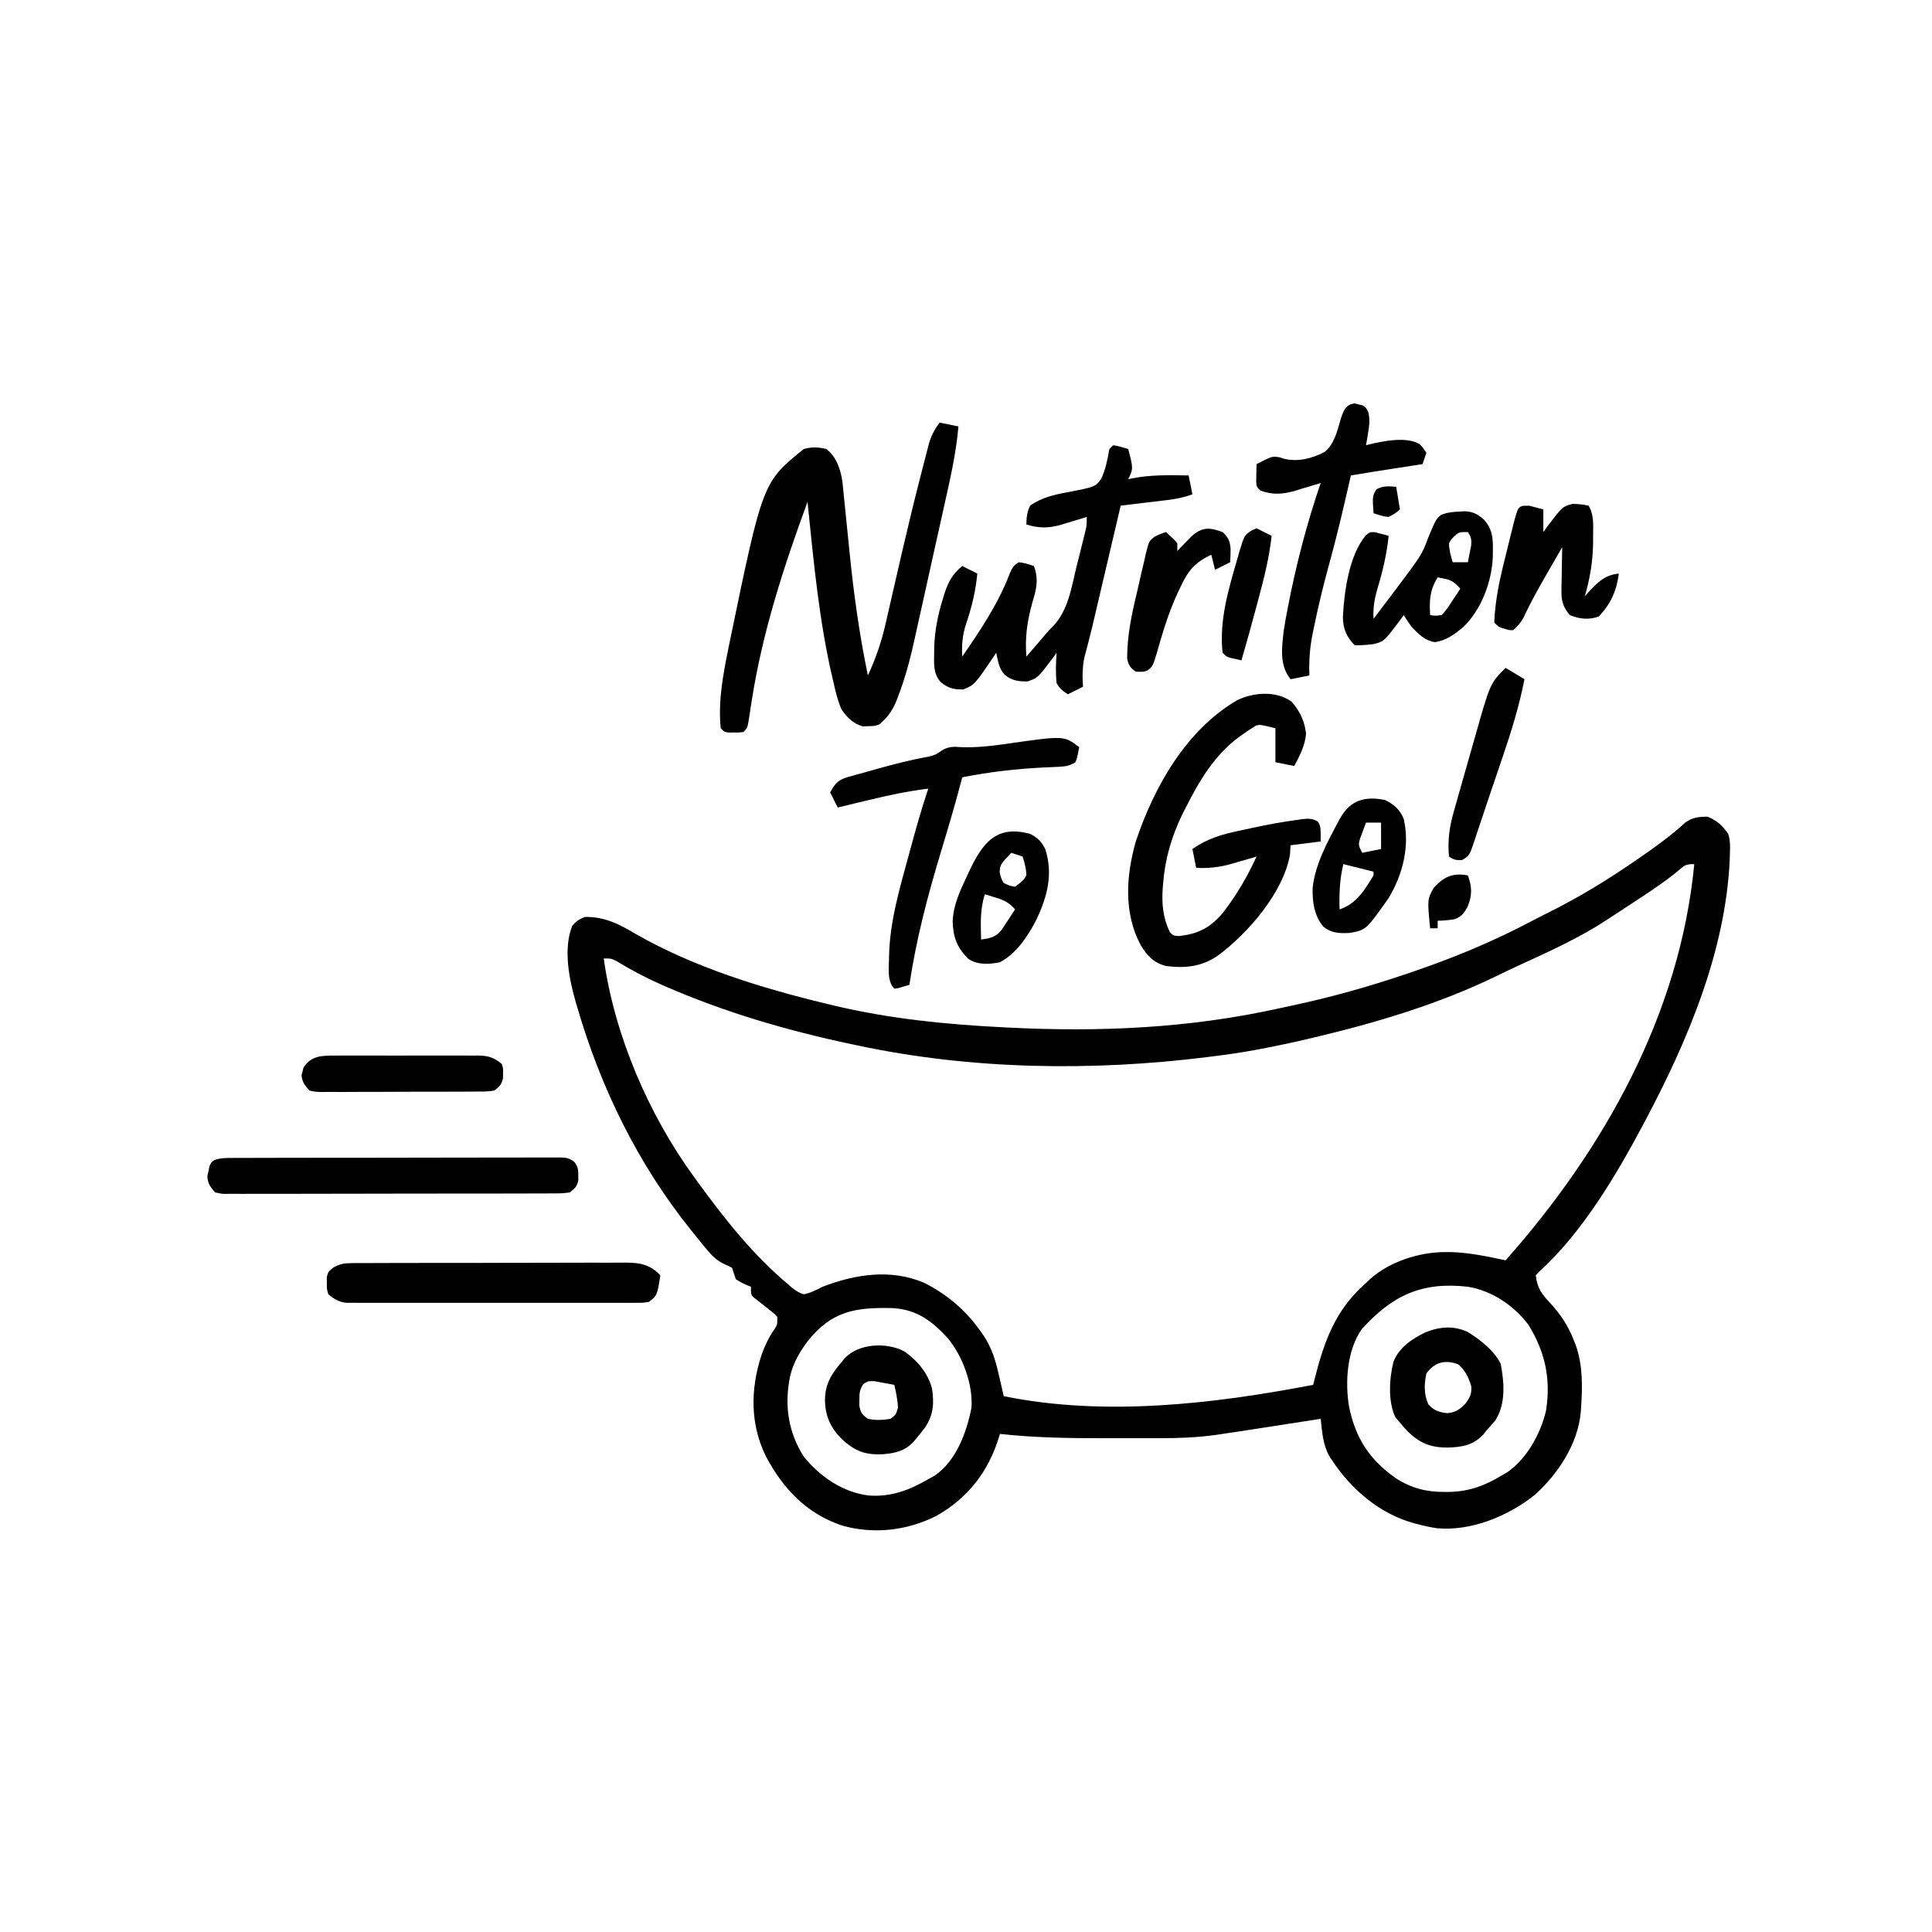
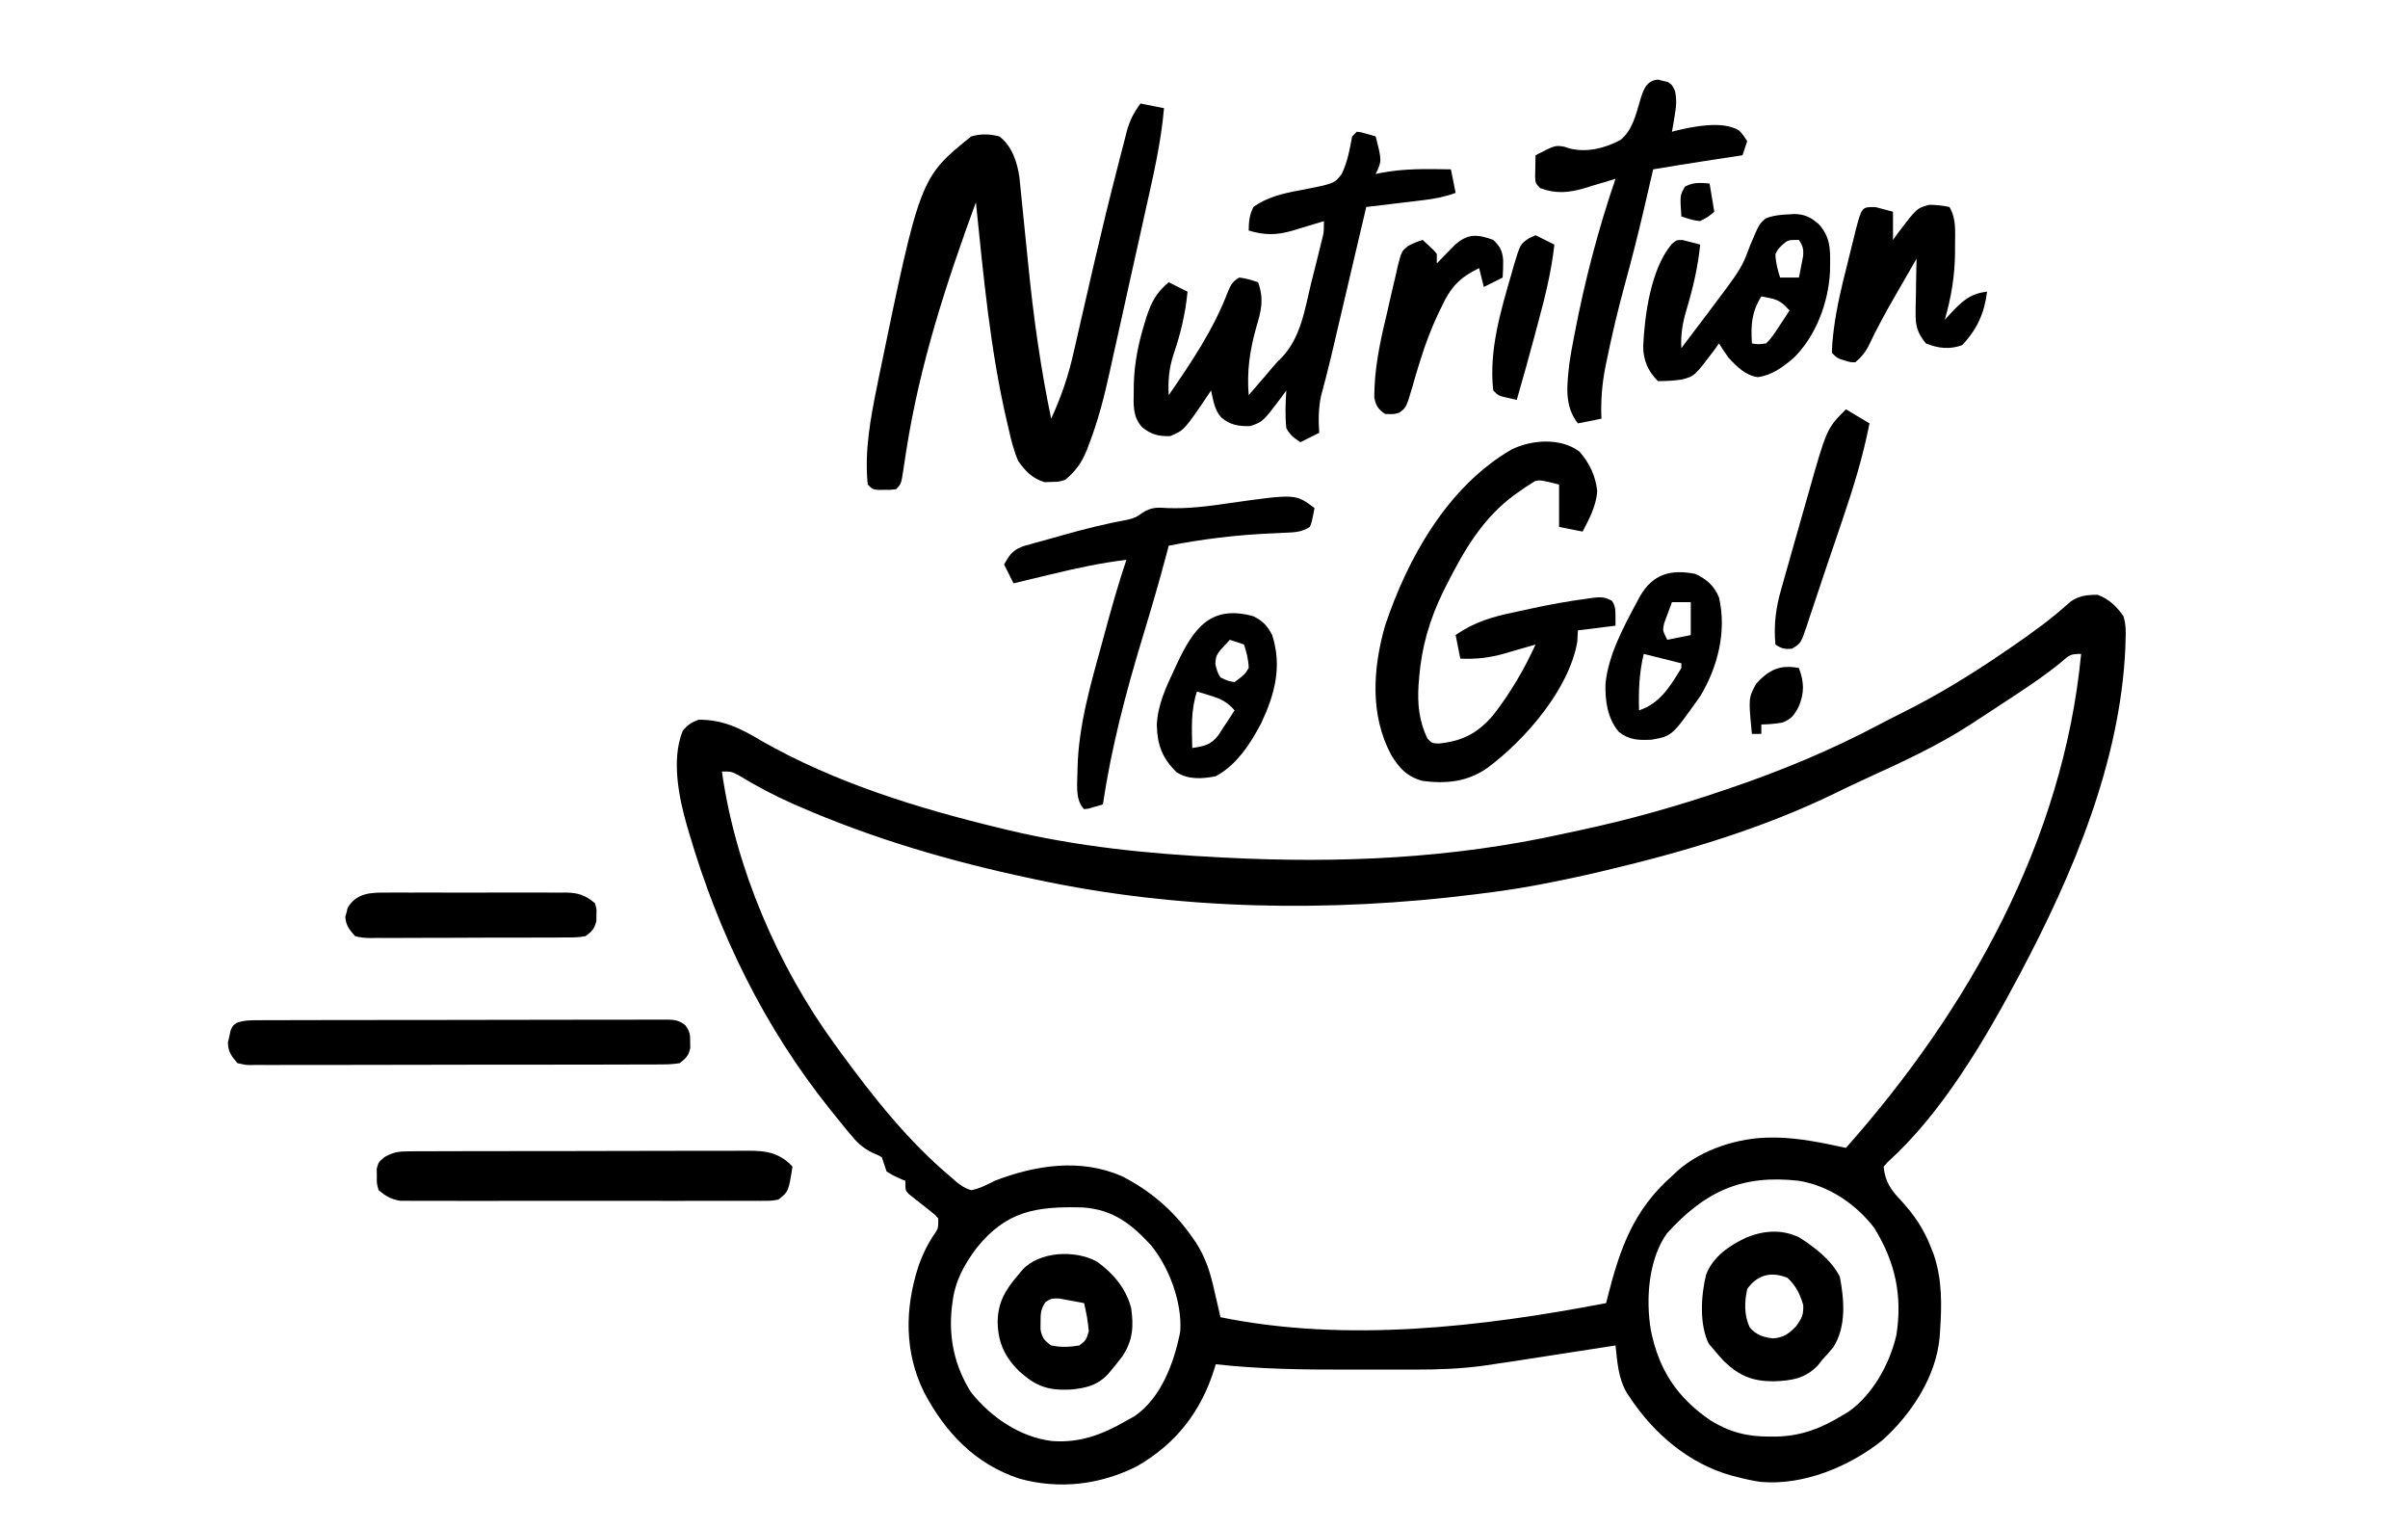
- <svg xmlns="http://www.w3.org/2000/svg" version="1.1" width="512" height="512">
+ <svg xmlns="http://www.w3.org/2000/svg" version="1.1" viewBox="45 90 435 325" width="512" height="325">
  <path d="M0 0 C0.339 0.089 0.678 0.178 1.027 0.27 C1.369 0.346 1.71 0.422 2.062 0.5 C2.965 1.082 2.965 1.082 3.613 2.402 C4.023 4.359 3.861 5.804 3.527 7.769 C3.425 8.392 3.324 9.015 3.219 9.656 C3.135 10.127 3.051 10.597 2.965 11.082 C3.099 11.046 3.099 11.046 3.777 10.863 C7.598 9.959 13.559 8.712 17.145 10.754 C17.965 11.582 17.965 11.582 18.965 13.082 C18.635 14.072 18.305 15.062 17.965 16.082 C17.602 16.137 17.24 16.193 16.867 16.25 C15.191 16.506 13.515 16.763 11.84 17.02 C11.27 17.107 10.7 17.194 10.113 17.283 C6.392 17.854 2.677 18.453 -1.035 19.082 C-1.135 19.518 -1.236 19.955 -1.339 20.404 C-1.818 22.485 -2.301 24.565 -2.785 26.645 C-2.874 27.028 -2.964 27.411 -3.056 27.806 C-4.301 33.138 -5.645 38.428 -7.098 43.707 C-8.492 48.824 -9.721 53.951 -10.785 59.145 C-10.849 59.448 -10.849 59.448 -11.172 60.985 C-11.912 64.729 -12.192 68.267 -12.035 72.082 C-12.86 72.247 -12.86 72.247 -17.035 73.082 C-20.019 69.257 -19.337 64.892 -18.843 60.288 C-18.579 58.499 -18.258 56.731 -17.91 54.957 C-17.849 54.633 -17.787 54.308 -17.723 53.974 C-15.605 42.918 -12.699 31.729 -9.035 21.082 C-9.189 21.13 -9.189 21.13 -9.966 21.373 C-11.381 21.809 -12.802 22.227 -14.223 22.645 C-14.705 22.796 -15.188 22.948 -15.685 23.104 C-19.012 24.064 -21.735 24.309 -25.035 23.082 C-26.035 22.082 -26.035 22.082 -26.133 20.672 C-26.121 20.127 -26.11 19.581 -26.098 19.02 C-26.089 18.472 -26.08 17.924 -26.07 17.359 C-26.059 16.938 -26.047 16.516 -26.035 16.082 C-21.87 13.938 -21.87 13.938 -19.906 14.277 C-19.536 14.399 -19.166 14.52 -18.785 14.645 C-15.12 15.552 -11.309 14.6 -8.019 12.857 C-5.446 10.829 -4.684 7.379 -3.789 4.359 C-3.154 2.242 -2.494 0.198 0 0 Z " fill="currentColor" transform="translate(359.0352,106.918)" />
  <path d="M0 0 C0.973 0.121 0.973 0.121 2.062 0.438 C2.244 0.488 2.244 0.488 3.16 0.746 C3.437 0.83 3.715 0.914 4 1 C5.333 6.187 5.333 6.187 4 9 C4.317 8.928 4.634 8.856 4.961 8.781 C9.969 7.785 14.914 7.91 20 8 C20.165 8.825 20.165 8.825 21 13 C18.735 13.837 16.602 14.248 14.207 14.535 C13.856 14.578 13.505 14.621 13.144 14.665 C12.034 14.801 10.923 14.932 9.812 15.062 C9.055 15.154 8.298 15.246 7.541 15.338 C5.694 15.562 3.847 15.782 2 16 C1.9 16.426 1.8 16.852 1.696 17.291 C1.625 17.593 1.625 17.593 1.266 19.121 C1.188 19.452 1.11 19.784 1.029 20.125 C0.589 21.997 0.148 23.87 -0.292 25.742 C-1.136 29.326 -1.979 32.91 -2.819 36.495 C-3.17 37.992 -3.521 39.489 -3.873 40.986 C-4.038 41.691 -4.203 42.395 -4.368 43.1 C-4.601 44.099 -4.836 45.099 -5.07 46.098 C-5.22 46.736 -5.37 47.375 -5.525 48.034 C-5.853 49.41 -6.199 50.781 -6.557 52.15 C-6.649 52.506 -6.741 52.862 -6.836 53.229 C-7.093 54.216 -7.355 55.202 -7.616 56.187 C-8.171 58.808 -8.182 61.337 -8 64 C-8.66 64.33 -8.66 64.33 -12 66 C-13.483 65.011 -14.146 64.532 -15 63 C-15.271 60.31 -15.173 57.694 -15 55 C-15.364 55.505 -15.727 56.011 -16.102 56.531 C-19.975 61.641 -19.975 61.641 -22.629 62.57 C-25.04 62.655 -26.954 62.356 -28.812 60.75 C-30.288 59.14 -30.533 57.073 -31 55 C-31.181 55.273 -31.361 55.545 -31.547 55.826 C-36.717 63.468 -36.717 63.468 -39.695 64.703 C-42.154 64.777 -43.73 64.37 -45.645 62.82 C-47.695 60.598 -47.49 58.005 -47.438 55.125 C-47.432 54.559 -47.427 53.993 -47.421 53.411 C-47.269 49.048 -46.456 45.044 -45.188 40.875 C-45.022 40.331 -44.857 39.787 -44.687 39.227 C-43.633 36.087 -42.556 34.124 -40 32 C-38.68 32.66 -37.36 33.32 -36 34 C-36.45 38.681 -37.468 42.919 -38.984 47.359 C-39.945 50.305 -40.169 52.908 -40 56 C-35.176 49.008 -30.399 41.919 -27.387 33.934 C-26.804 32.528 -26.344 31.747 -25 31 C-23.561 31.155 -22.39 31.537 -21 32 C-19.684 35.66 -20.347 38.094 -21.438 41.75 C-22.795 46.651 -23.403 50.923 -23 56 C-22.082 54.938 -21.166 53.876 -20.25 52.812 C-19.997 52.52 -19.745 52.229 -19.484 51.928 C-18.943 51.298 -18.409 50.663 -17.88 50.023 C-17 49 -17 49 -16.019 48.057 C-11.916 43.769 -11.099 37.899 -9.75 32.312 C-9.48 31.244 -9.21 30.175 -8.938 29.107 C-8.448 27.16 -7.959 25.212 -7.487 23.259 C-7.393 22.87 -7.298 22.481 -7.201 22.08 C-7 21 -7 21 -7 19 C-7.307 19.096 -7.614 19.192 -7.93 19.291 C-9.346 19.727 -10.766 20.145 -12.188 20.562 C-12.67 20.714 -13.153 20.865 -13.65 21.021 C-17.072 22.009 -19.585 22.034 -23 21 C-22.977 19.119 -22.848 17.711 -22 16 C-19.108 13.911 -15.655 13.095 -12.195 12.469 C-4.797 11.033 -4.797 11.033 -3.231 9.004 C-1.982 6.448 -1.52 3.777 -1 1 C-0.67 0.67 -0.34 0.34 0 0 Z " fill="currentColor" transform="translate(295,118)" />
  <path d="M0 0 C0.825 0.165 0.825 0.165 5 1 C4.357 8.4 2.659 15.594 1.045 22.83 C0.81 23.884 0.577 24.939 0.343 25.994 C-0.455 29.597 -1.256 33.199 -2.062 36.801 C-2.802 40.107 -3.532 43.415 -4.258 46.724 C-4.773 49.062 -5.296 51.398 -5.821 53.733 C-6.061 54.809 -6.298 55.884 -6.533 56.96 C-7.697 62.283 -9.015 67.452 -10.988 72.539 C-11.143 72.946 -11.298 73.353 -11.457 73.773 C-12.55 76.438 -13.8 78.127 -16 80 C-17.465 80.434 -17.465 80.434 -18.938 80.438 C-19.421 80.457 -19.904 80.476 -20.402 80.496 C-22.978 79.696 -24.465 78.189 -26 76 C-26.972 73.754 -27.532 71.444 -28.062 69.062 C-28.143 68.722 -28.224 68.38 -28.307 68.029 C-31.942 52.639 -33.381 36.704 -35 21 C-41.357 38.346 -46.932 55.452 -49.795 73.751 C-49.871 74.228 -49.946 74.705 -50.023 75.196 C-50.163 76.094 -50.299 76.992 -50.43 77.891 C-50.891 80.891 -50.891 80.891 -52 82 C-53.156 82.133 -53.156 82.133 -54.5 82.125 C-54.722 82.126 -54.722 82.126 -55.844 82.133 C-57 82 -57 82 -58 81 C-58.723 73.918 -57.406 66.915 -56 60 C-55.876 59.387 -55.753 58.773 -55.626 58.141 C-46.871 15.77 -46.871 15.77 -36 7 C-33.925 6.4 -32.092 6.473 -30 7 C-27.302 9.109 -26.248 12.367 -25.748 15.658 C-25.718 15.959 -25.718 15.959 -25.567 17.483 C-25.533 17.819 -25.498 18.154 -25.463 18.5 C-25.389 19.227 -25.316 19.953 -25.245 20.68 C-25.13 21.849 -25.011 23.017 -24.89 24.185 C-24.546 27.506 -24.21 30.827 -23.88 34.15 C-22.777 45.23 -21.268 56.094 -19 67 C-16.814 62.294 -15.292 57.768 -14.168 52.688 C-14.01 51.997 -13.851 51.307 -13.692 50.617 C-13.357 49.162 -13.025 47.707 -12.697 46.251 C-11.924 42.826 -11.128 39.406 -10.333 35.986 C-10.155 35.222 -9.978 34.458 -9.801 33.693 C-8.276 27.12 -6.694 20.564 -5.004 14.031 C-4.753 13.06 -4.505 12.088 -4.258 11.115 C-3.92 9.785 -3.575 8.457 -3.227 7.129 C-3.179 6.939 -3.179 6.939 -2.937 5.978 C-2.309 3.64 -1.447 1.946 0 0 Z " fill="currentColor" transform="translate(249,112)" />
  <path d="M0 0 C0.33 1.98 0.66 3.96 1 6 C-0.25 7.062 -0.25 7.062 -2 8 C-3.465 7.879 -4.593 7.485 -6 7 C-6.307 2.537 -6.307 2.537 -5.25 0.688 C-3.427 -0.315 -2.064 -0.138 0 0 Z " fill="currentColor" transform="translate(370,129)" />
  <path d="M0 0 C1.237 0.326 2.474 0.651 3.711 0.977 C3.711 2.957 3.711 4.937 3.711 6.977 C4.074 6.471 4.438 5.966 4.812 5.445 C8.775 0.228 8.775 0.228 11.445 -0.488 C12.925 -0.464 14.268 -0.346 15.711 -0.023 C17.204 2.508 16.902 5.177 16.898 8.039 C16.899 8.328 16.899 8.328 16.9 9.792 C16.84 14.729 16.08 19.247 14.711 23.977 C15.025 23.627 15.34 23.278 15.664 22.918 C18.229 20.191 19.928 18.397 23.711 17.977 C23.149 22.532 21.581 26.017 18.398 29.352 C15.807 30.311 13.257 30.033 10.711 28.977 C8.889 26.752 8.467 25.252 8.516 22.402 C8.518 22.074 8.521 21.745 8.524 21.406 C8.535 20.367 8.56 19.328 8.586 18.289 C8.596 17.58 8.605 16.871 8.613 16.162 C8.635 14.433 8.67 12.705 8.711 10.977 C7.624 12.859 6.54 14.743 5.458 16.628 C5.091 17.267 4.723 17.905 4.355 18.543 C2.236 22.214 0.206 25.88 -1.585 29.728 C-2.339 31.066 -3.122 31.982 -4.289 32.977 C-5.324 32.988 -5.324 32.988 -6.352 32.664 C-6.693 32.565 -7.035 32.465 -7.387 32.363 C-8.289 31.977 -8.289 31.977 -9.289 30.977 C-9.261 29.639 -9.167 28.39 -9.004 27.066 C-8.957 26.668 -8.91 26.27 -8.861 25.86 C-8.292 21.453 -7.284 17.164 -6.187 12.863 C-5.846 11.518 -5.519 10.171 -5.193 8.822 C-4.977 7.958 -4.761 7.094 -4.543 6.231 C-4.447 5.832 -4.351 5.433 -4.252 5.022 C-2.93 -0.053 -2.93 -0.053 0 0 Z M1.711 7.977 C2.711 9.977 2.711 9.977 2.711 9.977 Z " fill="currentColor" transform="translate(405.2891,134.0234)" />
  <path d="M0 0 C0.336 -0.022 0.672 -0.045 1.018 -0.068 C3.265 -0.047 4.578 0.624 6.277 2.09 C8.595 4.659 8.754 7.078 8.688 10.438 C8.684 10.72 8.684 10.72 8.669 12.148 C8.343 18.746 5.661 25.967 0.828 30.628 C-1.49 32.541 -3.631 34.187 -6.676 34.609 C-9.324 34.249 -11.182 32.334 -12.938 30.438 C-13.648 29.459 -14.293 28.462 -14.938 27.438 C-15.289 27.931 -15.641 28.425 -16.004 28.934 C-20.136 34.404 -20.136 34.404 -22.895 35.125 C-24.597 35.347 -26.222 35.473 -27.938 35.438 C-30.037 33.291 -31.033 31.077 -31.055 28.078 C-30.747 21.382 -29.43 11.532 -24.953 6.284 C-23.938 5.438 -23.938 5.438 -22.648 5.461 C-22.428 5.519 -22.428 5.519 -21.312 5.812 C-20.866 5.923 -20.421 6.034 -19.961 6.148 C-19.623 6.244 -19.285 6.339 -18.938 6.438 C-19.42 11.312 -20.516 15.846 -21.921 20.529 C-22.719 23.271 -23.091 25.58 -22.938 28.438 C-21.727 26.84 -20.518 25.241 -19.312 23.64 C-18.705 22.836 -18.097 22.033 -17.488 21.23 C-10.111 11.435 -10.111 11.435 -8.375 6.75 C-6.401 2.054 -6.401 2.054 -5.016 0.875 C-3.376 0.209 -1.748 0.076 0 0 Z M-1.625 6.625 C-2.406 7.438 -2.406 7.438 -2.938 8.438 C-2.896 10.2 -2.485 11.768 -1.938 13.438 C-0.618 13.438 0.703 13.438 2.062 13.438 C2.258 12.481 2.444 11.522 2.625 10.562 C2.729 10.029 2.834 9.495 2.941 8.945 C3.068 7.369 2.915 6.738 2.062 5.438 C-0.28 5.438 -0.28 5.438 -1.625 6.625 Z M-5.938 17.438 C-8.027 20.834 -8.174 23.494 -7.938 27.438 C-6.606 27.656 -6.606 27.656 -4.938 27.438 C-3.824 26.418 -3.059 25.204 -2.25 23.938 C-2.025 23.604 -1.8 23.27 -1.568 22.926 C-1.016 22.102 -0.475 21.271 0.062 20.438 C-1.245 18.989 -2.138 18.197 -4.062 17.812 C-4.681 17.689 -5.3 17.565 -5.938 17.438 Z " fill="currentColor" transform="translate(386.9375,135.5625)" />
  <path d="M0 0 C1.458 1.389 1.94 2.303 2.113 4.309 C2.124 5.547 2.088 6.765 2 8 C1.34 8.33 1.34 8.33 -2 10 C-2.33 8.68 -2.66 7.36 -3 6 C-7.167 7.989 -9.085 10.091 -11 14.25 C-11.249 14.762 -11.498 15.274 -11.755 15.802 C-13.177 18.836 -14.344 21.9 -15.352 25.09 C-15.46 25.431 -15.569 25.773 -15.68 26.124 C-16.209 27.805 -16.71 29.488 -17.176 31.186 C-18.493 35.626 -18.493 35.626 -19.968 36.713 C-21.023 37.051 -21.023 37.051 -23 37 C-24.477 35.937 -24.941 35.304 -25.292 33.507 C-25.308 27.427 -24.079 21.72 -22.656 15.825 C-22.247 14.111 -21.865 12.392 -21.484 10.672 C-21.226 9.575 -20.965 8.479 -20.703 7.383 C-20.593 6.871 -20.482 6.36 -20.368 5.833 C-19.498 2.388 -19.498 2.388 -18.002 1.224 C-17.012 0.723 -16.061 0.323 -15 0 C-12.656 2.148 -12.656 2.148 -12 3 C-12 3.66 -12 4.32 -12 5 C-11.662 4.651 -11.325 4.301 -10.977 3.941 C-10.53 3.486 -10.085 3.031 -9.625 2.562 C-9.184 2.11 -8.743 1.658 -8.289 1.191 C-5.53 -1.359 -3.471 -1.291 0 0 Z " fill="currentColor" transform="translate(324,141)" />
  <path d="M0 0 C1.32 0.66 2.64 1.32 4 2 C3.371 7.663 2.049 13.013 0.562 18.5 C0.343 19.324 0.123 20.148 -0.096 20.973 C-1.347 25.663 -2.647 30.338 -4 35 C-4.639 34.856 -5.279 34.711 -5.938 34.562 C-6.297 34.481 -6.657 34.4 -7.027 34.316 C-8 34 -8 34 -9 33 C-9.955 24.491 -7.413 16.079 -5.062 8 C-4.905 7.436 -4.747 6.872 -4.585 6.29 C-3.245 1.884 -3.245 1.884 -1.371 0.625 C-0.919 0.419 -0.466 0.212 0 0 Z " fill="currentColor" transform="translate(333,140)" />
  <path d="M0 0 C0.825 0.495 0.825 0.495 5 3 C3.617 10.098 1.52 16.849 -0.812 23.688 C-1.172 24.749 -1.532 25.811 -1.891 26.873 C-2.599 28.96 -3.31 31.046 -4.023 33.131 C-4.756 35.275 -5.474 37.424 -6.181 39.577 C-6.716 41.2 -7.265 42.819 -7.812 44.438 C-7.904 44.721 -7.904 44.721 -8.364 46.153 C-9.617 49.769 -9.617 49.769 -11.512 50.91 C-13.064 51.004 -13.736 50.875 -15 50 C-15.395 45.712 -14.894 42.105 -13.707 38.008 C-13.573 37.533 -13.44 37.059 -13.302 36.57 C-13.018 35.561 -12.731 34.552 -12.442 33.544 C-12.005 32.016 -11.574 30.486 -11.145 28.955 C-10.423 26.383 -9.688 23.814 -8.948 21.246 C-8.647 20.199 -8.348 19.151 -8.052 18.102 C-4.093 4.093 -4.093 4.093 0 0 Z " fill="currentColor" transform="translate(399,177)" />
  <path d="M0 0 C2.192 2.479 3.423 5.116 3.816 8.402 C3.589 11.551 2.146 14.265 0.699 17.027 C-0.951 16.697 -2.601 16.367 -4.301 16.027 C-4.301 13.057 -4.301 10.087 -4.301 7.027 C-8.301 6.027 -8.301 6.027 -9.47 6.322 C-9.781 6.521 -10.093 6.72 -10.414 6.926 C-10.593 7.039 -10.593 7.039 -11.497 7.613 C-11.865 7.874 -12.234 8.134 -12.613 8.402 C-13.005 8.676 -13.397 8.949 -13.8 9.23 C-20.482 14.147 -24.43 20.869 -28.113 28.152 C-28.258 28.439 -28.258 28.439 -28.993 29.891 C-31.817 35.715 -33.539 41.57 -34.051 48.027 C-34.072 48.285 -34.072 48.285 -34.179 49.587 C-34.439 53.703 -34.09 57.24 -32.301 61.027 C-31.301 62.027 -31.301 62.027 -29.883 62.082 C-24.836 61.569 -21.598 59.887 -18.301 56.027 C-14.691 51.395 -11.741 46.361 -9.301 41.027 C-9.608 41.118 -9.915 41.209 -10.231 41.303 C-11.648 41.718 -13.068 42.123 -14.488 42.527 C-14.971 42.67 -15.454 42.813 -15.951 42.961 C-19.176 43.87 -21.951 44.174 -25.301 44.027 C-25.466 43.202 -25.466 43.202 -26.301 39.027 C-22.265 36.202 -18.469 35.13 -13.727 34.147 C-12.565 33.905 -11.405 33.649 -10.246 33.391 C-6.306 32.53 -2.346 31.817 1.652 31.285 C2.029 31.228 2.406 31.171 2.794 31.111 C4.473 30.912 5.476 30.896 6.952 31.761 C7.699 33.027 7.699 33.027 7.699 37.027 C5.059 37.357 2.419 37.687 -0.301 38.027 C-0.342 38.811 -0.383 39.595 -0.426 40.402 C-2.138 50.511 -11.544 61.349 -19.548 67.265 C-23.778 70.226 -28.267 70.675 -33.301 70.027 C-36.569 69.172 -38.301 67.331 -40.016 64.464 C-44.566 55.963 -43.878 46.053 -41.301 37.027 C-36.468 22.566 -27.992 7.501 -14.455 -0.401 C-10.158 -2.528 -3.972 -2.97 0 0 Z " fill="currentColor" transform="translate(342.3008,185.9727)" />
  <path d="M0 0 C-0.586 3.027 -0.586 3.027 -1 4 C-2.699 5.128 -4.269 5.164 -6.273 5.246 C-6.601 5.262 -6.601 5.262 -8.258 5.342 C-8.604 5.357 -8.949 5.373 -9.306 5.389 C-16.649 5.724 -23.781 6.572 -31 8 C-31.147 8.562 -31.294 9.124 -31.445 9.703 C-33.042 15.716 -34.794 21.671 -36.601 27.623 C-40.152 39.331 -43.191 50.88 -45 63 C-45.644 63.195 -46.29 63.38 -46.938 63.562 C-47.117 63.615 -47.117 63.615 -48.027 63.879 C-48.188 63.899 -48.188 63.899 -49 64 C-51.053 61.947 -50.367 58.155 -50.392 55.404 C-50.203 46.039 -47.448 36.983 -45 28 C-44.948 27.81 -44.948 27.81 -44.687 26.846 C-43.242 21.529 -41.76 16.223 -40 11 C-45.421 11.651 -50.639 12.777 -55.938 14.062 C-56.724 14.251 -57.512 14.439 -58.299 14.627 C-60.2 15.081 -62.1 15.54 -64 16 C-64.66 14.68 -65.32 13.36 -66 12 C-64.772 9.753 -63.969 8.717 -61.411 7.949 C-61.245 7.905 -61.245 7.905 -60.402 7.684 C-60.052 7.582 -59.701 7.481 -59.34 7.376 C-58.209 7.052 -57.074 6.745 -55.938 6.438 C-55.161 6.218 -54.385 5.999 -53.609 5.778 C-48.999 4.481 -44.379 3.312 -39.664 2.457 C-38 2 -38 2 -36.508 0.949 C-34.659 -0.215 -33.342 -0.148 -31.25 0 C-26.899 0.164 -22.739 -0.372 -18.438 -1 C-4.019 -3.051 -4.019 -3.051 0 0 Z " fill="currentColor" transform="translate(286,198)" />
  <path d="M0 0 C2.382 1.117 3.999 2.55 5 5 C6.673 12.145 4.743 19.832 1 26 C-4.991 34.476 -4.991 34.476 -9.367 35.238 C-12.078 35.372 -14.143 35.311 -16.312 33.562 C-18.748 30.624 -19.223 27.005 -19.134 23.3 C-18.505 17.189 -15.302 11.276 -12.438 5.938 C-12.24 5.567 -12.043 5.198 -11.839 4.816 C-9.12 0.053 -5.308 -1.069 0 0 Z M-5 6 C-5.363 6.955 -5.715 7.914 -6.062 8.875 C-6.26 9.409 -6.457 9.942 -6.66 10.492 C-7 12 -7 12 -6 14 C-4.35 13.67 -2.7 13.34 -1 13 C-1 10.69 -1 8.38 -1 6 C-2.32 6 -3.64 6 -5 6 Z M-11 17 C-11.983 21.054 -12.108 24.837 -12 29 C-7.505 27.502 -5.379 23.89 -3 20 C-3 19.67 -3 19.34 -3 19 C-5.64 18.34 -8.28 17.68 -11 17 Z " fill="currentColor" transform="translate(367,212)" />
  <path d="M0 0 C2.423 0.92 4.03 2.44 5.492 4.566 C6.038 6.344 6.016 7.969 5.93 9.816 C5.916 10.333 5.902 10.85 5.888 11.382 C4.789 35.656 -5.274 59.41 -16.508 80.566 C-16.67 80.873 -16.833 81.18 -17 81.495 C-24.118 94.887 -33.245 110.337 -44.633 120.579 C-44.778 120.742 -44.778 120.742 -45.508 121.566 C-45.17 124.875 -43.878 126.601 -41.633 128.941 C-38.943 131.923 -36.98 134.793 -35.508 138.566 C-35.303 139.076 -35.098 139.585 -34.887 140.109 C-33.032 145.496 -33.122 150.939 -33.508 156.566 C-33.533 156.956 -33.558 157.345 -33.584 157.747 C-34.314 166.171 -39.605 174.21 -45.801 179.746 C-52.78 185.338 -62.643 189.402 -71.695 188.566 C-73.33 188.33 -74.91 187.982 -76.508 187.566 C-76.712 187.515 -76.712 187.515 -77.745 187.254 C-86.851 184.752 -94.438 178.289 -99.57 170.441 C-99.666 170.298 -99.666 170.298 -100.152 169.569 C-101.937 166.506 -102.133 163.034 -102.508 159.566 C-102.816 159.614 -103.124 159.662 -103.441 159.712 C-106.686 160.216 -109.931 160.719 -113.177 161.22 C-114.383 161.407 -115.59 161.594 -116.796 161.782 C-118.543 162.054 -120.291 162.324 -122.039 162.594 C-122.567 162.676 -123.094 162.758 -123.637 162.843 C-125.26 163.093 -126.883 163.332 -128.508 163.566 C-129.125 163.658 -129.743 163.75 -130.379 163.845 C-135.405 164.542 -140.328 164.714 -145.398 164.699 C-146.233 164.7 -147.067 164.701 -147.901 164.702 C-149.639 164.704 -151.377 164.702 -153.115 164.697 C-155.304 164.691 -157.494 164.694 -159.683 164.7 C-169.01 164.721 -178.226 164.597 -187.508 163.566 C-187.551 163.708 -187.551 163.708 -187.769 164.427 C-190.587 173.565 -195.955 180.521 -204.371 185.305 C-212.153 189.205 -220.878 190.221 -229.305 187.867 C-238.674 184.752 -244.951 178.151 -249.508 169.566 C-253.719 161.066 -253.643 151.857 -250.793 142.932 C-249.859 140.249 -248.722 137.824 -247.059 135.504 C-246.508 134.566 -246.508 134.566 -246.508 132.566 C-247.15 131.82 -247.15 131.82 -248.039 131.129 C-248.355 130.874 -248.671 130.618 -248.996 130.356 C-249.33 130.095 -249.664 129.835 -250.008 129.566 C-250.668 129.051 -251.325 128.53 -251.977 128.004 C-252.27 127.776 -252.563 127.548 -252.865 127.312 C-253.508 126.566 -253.508 126.566 -253.508 124.566 C-253.785 124.457 -254.062 124.347 -254.348 124.234 C-255.471 123.743 -256.491 123.254 -257.508 122.566 C-257.841 121.566 -258.175 120.566 -258.508 119.566 C-259.332 119.09 -259.332 119.09 -260.361 118.664 C-262.554 117.63 -263.844 116.369 -265.356 114.504 C-265.608 114.201 -265.861 113.898 -266.122 113.586 C-266.948 112.587 -267.761 111.579 -268.57 110.566 C-268.853 110.216 -269.136 109.865 -269.427 109.503 C-283.461 91.998 -293.22 72.053 -299.508 50.566 C-299.639 50.125 -299.771 49.684 -299.906 49.229 C-301.675 43.101 -303.304 35.029 -300.856 28.945 C-299.796 27.632 -299.073 27.188 -297.508 26.566 C-292.307 26.477 -288.413 28.464 -284.07 31.066 C-268.558 39.92 -250.812 45.395 -233.508 49.566 C-232.882 49.718 -232.257 49.87 -231.612 50.026 C-216.72 53.564 -201.815 55.052 -186.57 55.816 C-186.354 55.828 -186.354 55.828 -185.26 55.883 C-161.11 57.107 -137.386 56.062 -113.695 50.828 C-112.528 50.571 -111.36 50.321 -110.191 50.074 C-99.769 47.856 -89.594 44.999 -79.508 41.566 C-79.135 41.44 -78.762 41.314 -78.378 41.184 C-67.289 37.413 -56.746 33.052 -46.399 27.561 C-44.862 26.747 -43.313 25.963 -41.757 25.19 C-33.934 21.3 -26.653 16.818 -19.445 11.879 C-19.042 11.603 -18.638 11.327 -18.222 11.042 C-13.884 8.062 -9.706 5.039 -5.811 1.493 C-3.942 0.164 -2.252 0.006 0 0 Z M-7.684 14.262 C-10.862 16.906 -14.25 19.166 -17.695 21.441 C-18.027 21.661 -18.36 21.881 -18.702 22.107 C-20.68 23.414 -22.662 24.713 -24.648 26.007 C-25.401 26.497 -26.153 26.989 -26.904 27.482 C-34.023 32.116 -41.685 35.605 -49.393 39.13 C-51.539 40.113 -53.669 41.123 -55.789 42.164 C-71.255 49.695 -87.811 54.605 -104.508 58.566 C-104.84 58.645 -105.172 58.724 -105.514 58.805 C-109.826 59.824 -114.153 60.744 -118.508 61.566 C-119.003 61.66 -119.499 61.754 -120.009 61.851 C-123.827 62.55 -127.656 63.089 -131.508 63.566 C-131.864 63.611 -132.22 63.656 -132.587 63.703 C-163.195 67.526 -195.282 67.049 -225.508 60.566 C-225.9 60.484 -226.292 60.401 -226.696 60.316 C-243.741 56.717 -260.399 51.862 -276.383 44.879 C-276.7 44.74 -277.018 44.602 -277.345 44.459 C-281.414 42.669 -285.238 40.629 -289.032 38.325 C-290.508 37.566 -290.508 37.566 -292.508 37.566 C-289.674 57.909 -280.621 78.978 -268.508 95.566 C-268.142 96.07 -267.777 96.575 -267.4 97.094 C-260.386 106.703 -252.855 116.225 -243.695 123.879 C-243.346 124.188 -242.998 124.496 -242.638 124.814 C-241.588 125.637 -240.789 126.185 -239.508 126.566 C-237.676 126.222 -236.159 125.407 -234.508 124.566 C-225.816 121.226 -216.332 119.751 -207.508 123.566 C-201.405 126.66 -196.409 130.953 -192.508 136.566 C-192.381 136.749 -192.381 136.749 -191.738 137.672 C-189.627 140.923 -188.657 144.117 -187.82 147.879 C-187.756 148.154 -187.756 148.154 -187.428 149.545 C-187.113 150.884 -186.807 152.224 -186.508 153.566 C-159.804 159.008 -131.006 155.651 -104.508 150.566 C-104.413 150.184 -104.318 149.802 -104.22 149.408 C-101.601 139.076 -98.727 130.775 -90.508 123.566 C-90.13 123.208 -89.752 122.85 -89.363 122.481 C-84.189 117.877 -76.335 115.366 -69.445 115.379 C-69.257 115.379 -69.257 115.379 -68.305 115.377 C-63.294 115.466 -58.396 116.531 -53.508 117.566 C-27.417 88.156 -7.298 52.239 -3.508 12.566 C-5.807 12.566 -6.026 12.819 -7.684 14.262 Z M-91.609 135.781 C-95.557 141.383 -96.093 149.843 -94.984 156.402 C-93.264 164.82 -89.439 170.579 -82.387 175.453 C-78.337 177.988 -74.517 178.957 -69.758 178.941 C-69.236 178.94 -68.715 178.938 -68.177 178.936 C-62.983 178.774 -58.916 177.231 -54.508 174.566 C-54.017 174.278 -53.526 173.989 -53.02 173.691 C-47.838 170.098 -44.186 163.441 -42.797 157.394 C-41.473 149.021 -42.993 141.875 -47.508 134.566 C-51.382 129.501 -57.168 125.601 -63.508 124.566 C-75.678 123.187 -83.47 126.805 -91.609 135.781 Z M-238.383 138.879 C-241.137 142.588 -242.953 145.917 -243.508 150.566 C-243.55 150.901 -243.593 151.236 -243.636 151.581 C-244.341 157.974 -243 164.123 -239.508 169.566 C-235.265 174.848 -229.175 179.025 -222.387 179.879 C-216.411 180.347 -211.621 178.513 -206.508 175.566 C-206.224 175.409 -206.224 175.409 -204.785 174.609 C-199.108 170.733 -196.339 163.178 -195.059 156.617 C-194.623 150.418 -197.437 142.876 -201.379 138.152 C-205.585 133.617 -209.434 130.681 -215.777 130.231 C-225.732 129.972 -232.006 130.952 -238.383 138.879 Z " fill="currentColor" transform="translate(452.5078,216.4336)" />
  <path d="M0 0 C1.994 0.979 2.983 2.027 4 4 C6.13 10.653 4.576 16.509 1.68 22.695 C-0.576 27.024 -3.592 31.672 -8 34 C-10.852 34.569 -13.785 34.769 -16.309 33.172 C-19.372 30.165 -20.413 27.414 -20.532 23.167 C-20.366 18.818 -18.567 15.061 -16.75 11.188 C-16.6 10.862 -16.45 10.536 -16.295 10.2 C-12.709 2.518 -9.039 -2.522 0 0 Z M-5 5 C-7.936 8.118 -7.936 8.118 -8.082 10.121 C-7.864 11.244 -7.621 12.038 -7 13 C-5.438 13.75 -5.438 13.75 -4 14 C-1.798 12.326 -1.798 12.326 -1 11 C-1.032 9.236 -1.452 7.67 -2 6 C-2.99 5.67 -3.98 5.34 -5 5 Z M-12 16 C-13.318 19.953 -13.09 23.884 -13 28 C-10.563 27.63 -9.053 27.368 -7.516 25.371 C-7.082 24.734 -6.66 24.089 -6.25 23.438 C-6.14 23.273 -6.14 23.273 -5.582 22.439 C-5.044 21.633 -4.521 20.817 -4 20 C-5.546 18.214 -6.879 17.559 -9.125 16.875 C-9.664 16.707 -10.203 16.54 -10.758 16.367 C-11.168 16.246 -11.578 16.125 -12 16 Z " fill="currentColor" transform="translate(273,221)" />
  <path d="M0 0 C1.111 3.026 1.187 5.243 -0.062 8.25 C-1.065 10.076 -1.583 10.837 -3.539 11.602 C-5.045 11.851 -6.475 11.99 -8 12 C-8 12.66 -8 13.32 -8 14 C-8.66 14 -9.32 14 -10 14 C-10.748 6.366 -10.748 6.366 -9.062 3.289 C-6.324 0.328 -3.998 -0.765 0 0 Z " fill="currentColor" transform="translate(389,232)" />
  <path d="M0 0 C0.222 -0.002 0.222 -0.002 1.346 -0.011 C2.809 -0.019 4.271 -0.014 5.734 -0.007 C6.754 -0.008 7.774 -0.01 8.794 -0.013 C10.929 -0.016 13.064 -0.011 15.199 -0.002 C17.933 0.009 20.667 0.003 23.401 -0.009 C25.506 -0.016 27.611 -0.014 29.716 -0.009 C30.724 -0.007 31.732 -0.009 32.74 -0.014 C34.15 -0.019 35.559 -0.011 36.969 0 C37.383 -0.004 37.798 -0.008 38.225 -0.012 C40.86 0.026 42.408 0.485 44.484 2.259 C44.848 3.478 44.848 3.478 44.797 4.759 C44.793 5.182 44.789 5.604 44.785 6.04 C44.37 7.72 43.885 8.225 42.484 9.259 C40.923 9.565 39.378 9.542 37.791 9.533 C37.316 9.539 36.841 9.544 36.352 9.549 C34.781 9.563 33.211 9.562 31.641 9.56 C30.55 9.563 29.459 9.568 28.368 9.573 C26.081 9.58 23.795 9.58 21.508 9.575 C18.576 9.569 15.644 9.586 12.711 9.609 C10.459 9.623 8.206 9.624 5.953 9.621 C4.872 9.622 3.791 9.627 2.709 9.637 C1.198 9.649 -0.311 9.643 -1.822 9.631 C-2.046 9.635 -2.046 9.635 -3.179 9.654 C-4.367 9.634 -5.375 9.589 -6.516 9.259 C-7.732 7.885 -8.46 7.009 -8.598 5.161 C-8.509 4.843 -8.42 4.524 -8.328 4.196 C-8.252 3.875 -8.176 3.554 -8.098 3.224 C-6.215 0.102 -3.259 -0.032 0 0 Z " fill="currentColor" transform="translate(88.51562,279.7412)" />
  <path d="M0 0 C0.19 -0.001 0.19 -0.001 1.152 -0.007 C2.426 -0.013 3.7 -0.012 4.975 -0.012 C5.888 -0.015 6.801 -0.018 7.715 -0.022 C10.196 -0.031 12.677 -0.033 15.159 -0.034 C17.229 -0.035 19.299 -0.038 21.369 -0.042 C26.252 -0.05 31.134 -0.052 36.017 -0.052 C41.058 -0.051 46.099 -0.061 51.139 -0.077 C55.465 -0.09 59.79 -0.096 64.115 -0.095 C66.7 -0.095 69.284 -0.098 71.869 -0.108 C74.298 -0.118 76.728 -0.118 79.157 -0.111 C80.05 -0.11 80.942 -0.112 81.835 -0.118 C83.052 -0.126 84.268 -0.121 85.485 -0.114 C85.662 -0.116 85.662 -0.116 86.559 -0.129 C88.248 -0.105 89.107 0.029 90.461 1.073 C91.405 2.355 91.512 3.054 91.492 4.634 C91.495 4.845 91.495 4.845 91.508 5.915 C91.145 7.58 90.59 8.095 89.242 9.134 C87.909 9.332 86.78 9.409 85.447 9.394 C85.062 9.398 84.678 9.402 84.283 9.406 C82.994 9.416 81.706 9.412 80.418 9.408 C79.495 9.413 78.572 9.418 77.649 9.424 C75.14 9.437 72.632 9.438 70.124 9.435 C68.031 9.434 65.939 9.439 63.846 9.444 C58.911 9.455 53.976 9.455 49.04 9.449 C43.945 9.443 38.85 9.456 33.754 9.477 C29.382 9.495 25.01 9.501 20.638 9.497 C18.026 9.495 15.414 9.498 12.801 9.512 C10.345 9.525 7.89 9.523 5.434 9.51 C4.532 9.507 3.629 9.51 2.727 9.518 C1.497 9.529 0.268 9.521 -0.962 9.508 C-1.141 9.512 -1.141 9.512 -2.049 9.53 C-3.049 9.508 -3.049 9.508 -4.758 9.134 C-6.036 7.643 -6.736 6.761 -6.805 4.782 C-6.707 4.362 -6.609 3.942 -6.508 3.509 C-6.42 3.083 -6.332 2.658 -6.242 2.22 C-5.758 1.134 -5.758 1.134 -4.962 0.574 C-3.311 -0.03 -1.735 -0.008 0 0 Z " fill="currentColor" transform="translate(61.75769,306.8663)" />
  <path d="M0 0 C0.331 -0.004 0.661 -0.008 1.002 -0.012 C2.102 -0.022 3.203 -0.018 4.304 -0.014 C5.096 -0.018 5.888 -0.024 6.68 -0.029 C8.826 -0.043 10.973 -0.043 13.12 -0.041 C14.914 -0.04 16.708 -0.045 18.502 -0.05 C22.736 -0.061 26.971 -0.061 31.205 -0.055 C35.568 -0.049 39.931 -0.061 44.294 -0.083 C48.044 -0.1 51.795 -0.106 55.545 -0.103 C57.783 -0.101 60.021 -0.104 62.259 -0.118 C64.365 -0.13 66.469 -0.128 68.575 -0.115 C69.346 -0.113 70.117 -0.116 70.887 -0.124 C74.829 -0.163 77.942 -0.175 80.992 2.618 C81.091 2.724 81.091 2.724 81.591 3.261 C80.756 8.548 80.756 8.548 78.591 10.261 C77.073 10.512 77.073 10.512 75.258 10.515 C74.923 10.518 74.589 10.521 74.244 10.524 C73.124 10.532 72.004 10.526 70.884 10.52 C70.081 10.522 69.278 10.526 68.474 10.53 C66.293 10.539 64.111 10.536 61.929 10.529 C59.645 10.524 57.362 10.529 55.078 10.532 C51.243 10.536 47.407 10.531 43.571 10.521 C39.138 10.511 34.705 10.514 30.272 10.525 C26.465 10.534 22.659 10.535 18.853 10.53 C16.579 10.527 14.306 10.527 12.033 10.533 C9.895 10.539 7.757 10.535 5.619 10.524 C4.835 10.521 4.051 10.522 3.267 10.526 C2.195 10.531 1.123 10.525 0.051 10.515 C-0.548 10.514 -1.147 10.513 -1.765 10.512 C-3.762 10.207 -4.856 9.535 -6.409 8.261 C-6.807 6.823 -6.807 6.823 -6.784 5.261 C-6.792 4.745 -6.799 4.229 -6.807 3.698 C-6.409 2.261 -6.409 2.261 -5.097 1.187 C-3.209 0.151 -2.136 0.007 0 0 Z " fill="currentColor" transform="translate(93.40892,334.7393)" />
  <path d="M0 0 C3.31 2.093 6.945 4.86 8.703 8.426 C9.636 13.374 10.094 18.989 7.312 23.375 C6.571 24.275 5.8 25.152 5 26 C4.673 26.413 4.345 26.825 4.008 27.25 C1.327 30.068 -1.641 30.492 -5.375 30.625 C-9.906 30.609 -12.63 29.494 -15.894 26.399 C-16.639 25.628 -17.322 24.831 -18 24 C-18.383 23.559 -18.766 23.118 -19.16 22.664 C-21.218 18.587 -20.83 12.287 -19.727 7.92 C-18.265 4.098 -14.775 1.755 -11.205 0.069 C-7.447 -1.444 -3.745 -1.747 0 0 Z M-11 11 C-11.598 13.752 -11.673 16.515 -10.492 19.121 C-9.141 20.744 -7.63 21.251 -5.562 21.5 C-3.267 21.346 -2.137 20.524 -0.562 18.875 C0.595 17.237 1.024 16.418 0.906 14.402 C0.19 11.973 -0.599 10.383 -2.438 8.625 C-5.87 7.252 -8.803 7.908 -11 11 Z " fill="currentColor" transform="translate(389,353)" />
  <path d="M0 0 C3.436 2.449 6.164 5.706 7.25 9.812 C7.828 13.727 7.631 16.705 5.438 20.062 C4.73 20.996 4.003 21.915 3.25 22.812 C2.977 23.144 2.703 23.475 2.422 23.816 C0.128 26.343 -2.579 26.951 -5.859 27.206 C-10.547 27.387 -13.055 26.416 -16.542 23.299 C-19.566 20.331 -21.039 17.208 -21.125 12.938 C-21.114 8.703 -19.508 6.01 -16.75 2.812 C-16.477 2.482 -16.203 2.152 -15.922 1.812 C-12.279 -2.217 -4.655 -2.559 0 0 Z M-10.961 8.602 C-11.942 10.107 -12.018 11.025 -12 12.812 C-12.005 13.328 -12.01 13.844 -12.016 14.375 C-11.683 16.177 -11.237 16.756 -9.75 17.812 C-7.709 18.24 -5.801 18.172 -3.75 17.812 C-2.312 16.688 -2.312 16.688 -1.75 14.812 C-1.901 12.764 -2.272 10.808 -2.75 8.812 C-3.872 8.59 -4.998 8.385 -6.125 8.188 C-6.752 8.072 -7.378 7.955 -8.023 7.836 C-9.75 7.812 -9.75 7.812 -10.961 8.602 Z " fill="currentColor" transform="translate(239.75,358.1875)" />
</svg>
